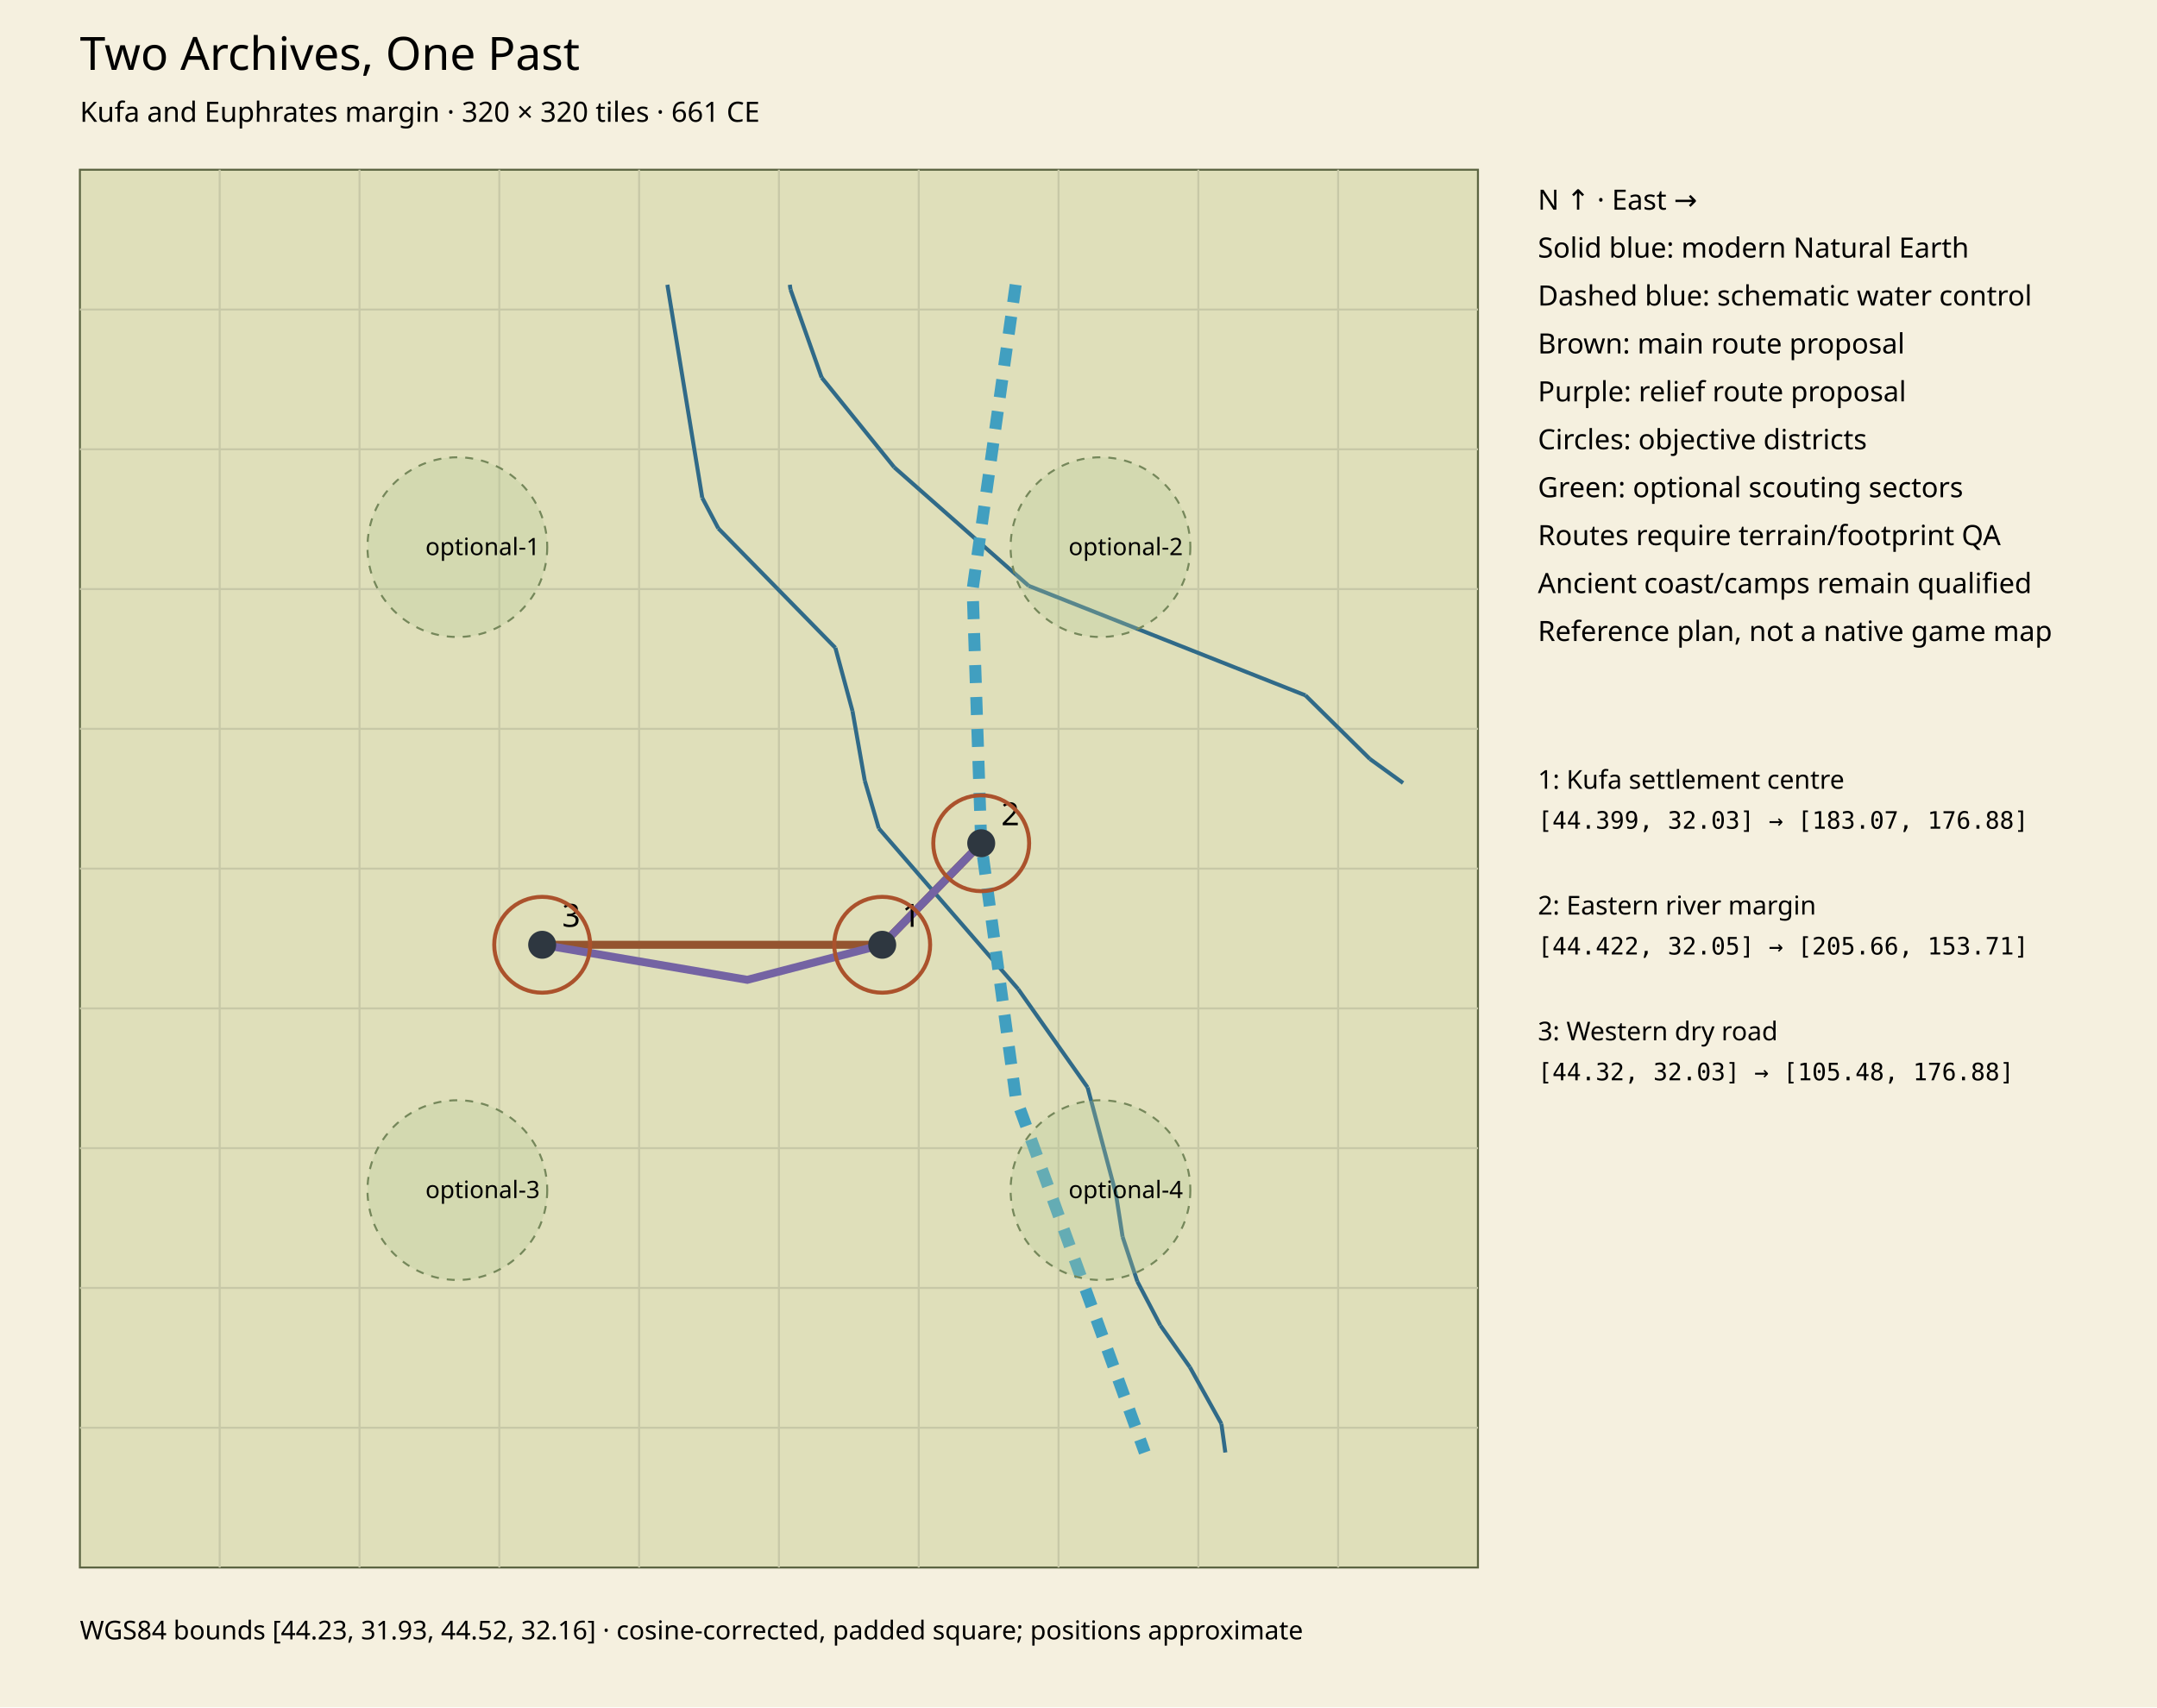
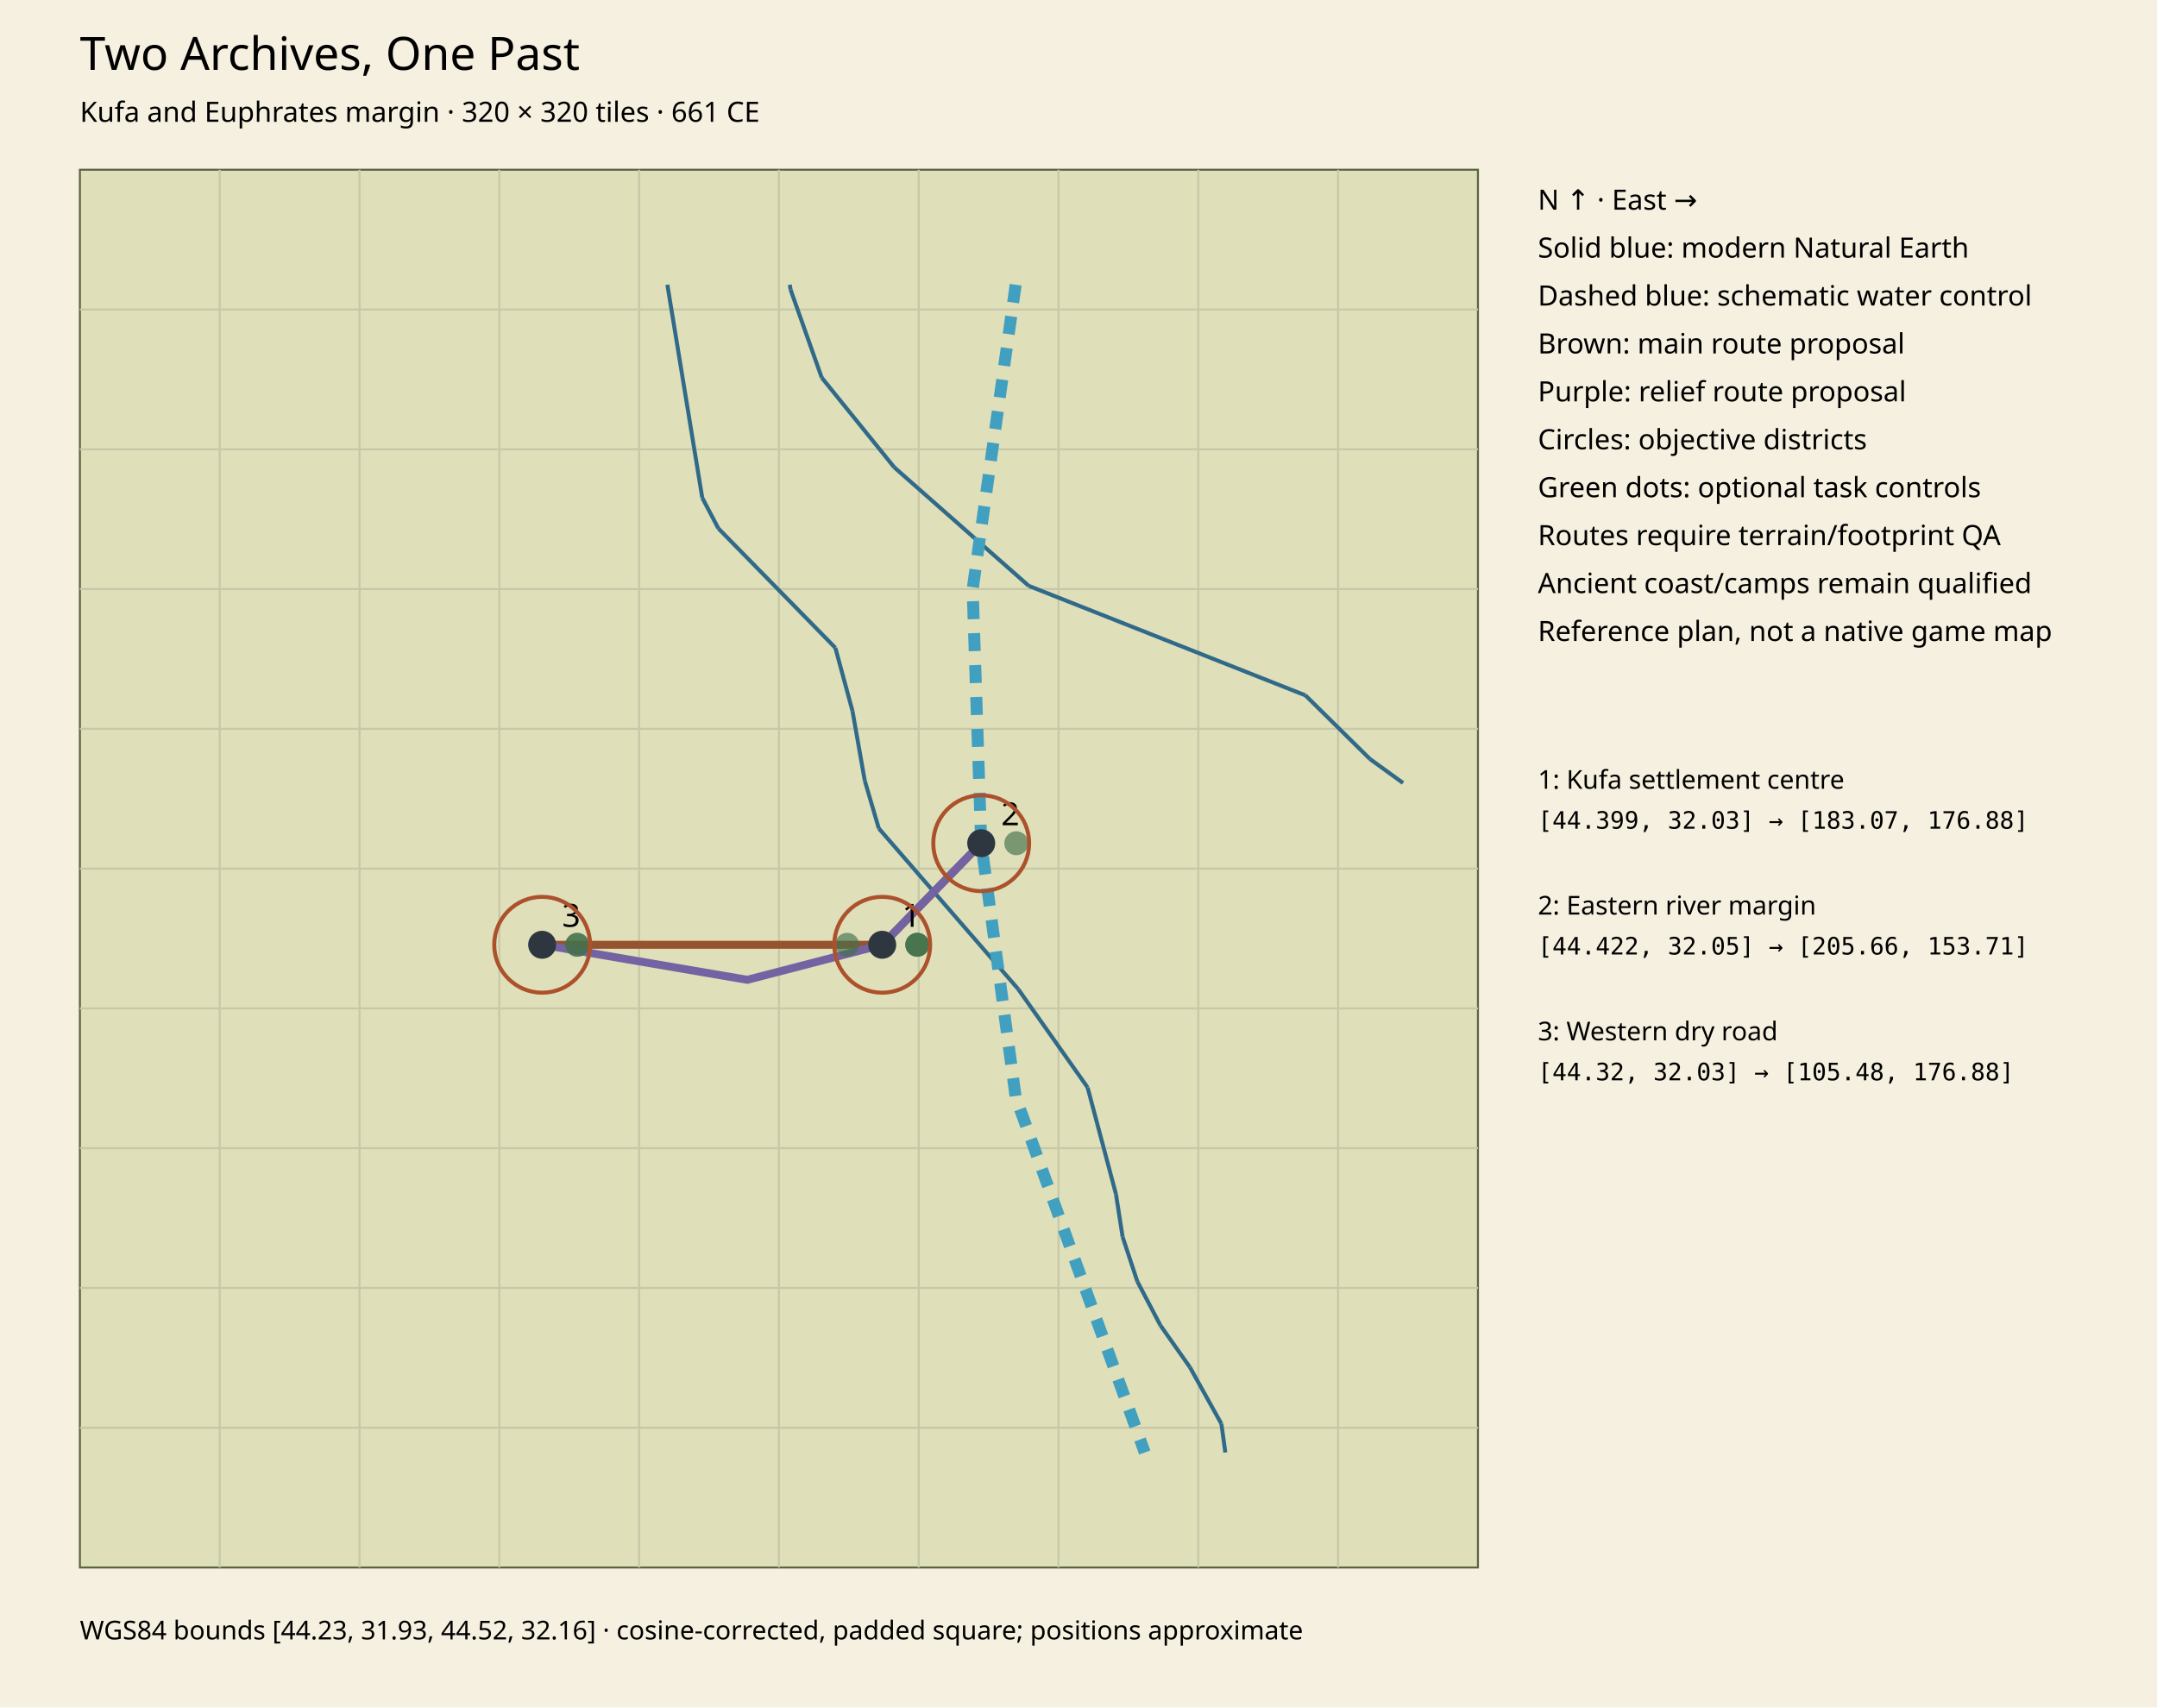
<svg xmlns="http://www.w3.org/2000/svg" viewBox="0 0 1080 855" role="img" aria-label="Two Archives, One Past: geographic design controls">
  <rect width="1080" height="855" fill="#f5f0df" />
  <text x="40" y="35" font-family="sans-serif" font-size="23">Two Archives, One Past</text>
  <text x="40" y="61" font-family="sans-serif" font-size="14">Kufa and Euphrates margin · 320 × 320 tiles · 661 CE</text>
  <rect x="40" y="85" width="700" height="700" fill="#dfdfba" stroke="#5c6542" />
  <path d="M 110 85 V785 M40 155 H740" stroke="#c7c8a7" fill="none" />
  <path d="M 180 85 V785 M40 225 H740" stroke="#c7c8a7" fill="none" />
  <path d="M 250 85 V785 M40 295 H740" stroke="#c7c8a7" fill="none" />
  <path d="M 320 85 V785 M40 365 H740" stroke="#c7c8a7" fill="none" />
  <path d="M 390 85 V785 M40 435 H740" stroke="#c7c8a7" fill="none" />
  <path d="M 460 85 V785 M40 505 H740" stroke="#c7c8a7" fill="none" />
  <path d="M 530 85 V785 M40 575 H740" stroke="#c7c8a7" fill="none" />
  <path d="M 600 85 V785 M40 645 H740" stroke="#c7c8a7" fill="none" />
  <path d="M 670 85 V785 M40 715 H740" stroke="#c7c8a7" fill="none" />
  <polyline points="395.46,142.60 395.82,145.04" fill="none" stroke="#306a88" stroke-width="2" />
  <polyline points="395.82,145.04 411.42,189.10" fill="none" stroke="#306a88" stroke-width="2" />
  <polyline points="411.42,189.10 447.73,234.02" fill="none" stroke="#306a88" stroke-width="2" />
  <polyline points="447.73,234.02 515.08,293.40" fill="none" stroke="#306a88" stroke-width="2" />
  <polyline points="515.08,293.40 653.63,348.24" fill="none" stroke="#306a88" stroke-width="2" />
  <polyline points="653.63,348.24 685.91,380.10" fill="none" stroke="#306a88" stroke-width="2" />
  <polyline points="685.91,380.10 702.50,392.12" fill="none" stroke="#306a88" stroke-width="2" />
  <polyline points="334.15,142.60 351.62,249.31" fill="none" stroke="#306a88" stroke-width="2" />
  <polyline points="351.62,249.31 359.67,264.63" fill="none" stroke="#306a88" stroke-width="2" />
  <polyline points="359.67,264.63 418.26,324.43" fill="none" stroke="#306a88" stroke-width="2" />
  <polyline points="418.26,324.43 426.84,356.09" fill="none" stroke="#306a88" stroke-width="2" />
  <polyline points="426.84,356.09 432.99,390.96" fill="none" stroke="#306a88" stroke-width="2" />
  <polyline points="432.99,390.96 440.01,414.86" fill="none" stroke="#306a88" stroke-width="2" />
  <polyline points="440.01,414.86 509.81,495.34" fill="none" stroke="#306a88" stroke-width="2" />
  <polyline points="509.81,495.34 544.55,544.59" fill="none" stroke="#306a88" stroke-width="2" />
  <polyline points="544.55,544.59 558.75,597.97" fill="none" stroke="#306a88" stroke-width="2" />
  <polyline points="558.75,597.97 562.08,619.39" fill="none" stroke="#306a88" stroke-width="2" />
  <polyline points="562.08,619.39 569.45,641.73" fill="none" stroke="#306a88" stroke-width="2" />
  <polyline points="569.45,641.73 581.02,663.76" fill="none" stroke="#306a88" stroke-width="2" />
  <polyline points="581.02,663.76 595.76,684.67" fill="none" stroke="#306a88" stroke-width="2" />
  <polyline points="595.76,684.67 611.54,713.03" fill="none" stroke="#306a88" stroke-width="2" />
  <polyline points="611.54,713.03 613.52,727.40" fill="none" stroke="#306a88" stroke-width="2" />
  <polyline points="508.54,142.60 486.99,295.15 491.29,422.29 508.54,549.41 573.18,727.40" fill="none" stroke="#419fc0" stroke-width="6" stroke-dasharray="9 7" />
  <polyline points="271.46,473.14 441.72,473.14 491.29,422.29" fill="none" stroke="#94542f" stroke-width="4" />
  <polyline points="271.46,473.14 374.16,490.69 441.72,473.14 491.29,422.29" fill="none" stroke="#7463a3" stroke-width="4" />
-   <circle cx="229.00" cy="274.00" r="45" fill="#b6c997" fill-opacity=".3" stroke="#75875a" stroke-dasharray="4 4" />
-   <text x="213.00" y="278.00" font-family="sans-serif" font-size="12">optional-1</text>
-   <circle cx="551.00" cy="274.00" r="45" fill="#b6c997" fill-opacity=".3" stroke="#75875a" stroke-dasharray="4 4" />
-   <text x="535.00" y="278.00" font-family="sans-serif" font-size="12">optional-2</text>
-   <circle cx="229.00" cy="596.00" r="45" fill="#b6c997" fill-opacity=".3" stroke="#75875a" stroke-dasharray="4 4" />
-   <text x="213.00" y="600.00" font-family="sans-serif" font-size="12">optional-3</text>
-   <circle cx="551.00" cy="596.00" r="45" fill="#b6c997" fill-opacity=".3" stroke="#75875a" stroke-dasharray="4 4" />
-   <text x="535.00" y="600.00" font-family="sans-serif" font-size="12">optional-4</text>
+   <circle cx="289.02" cy="473.14" r="6" fill="#43714b" fill-opacity=".65" />
+   <circle cx="424.17" cy="473.14" r="6" fill="#43714b" fill-opacity=".65" />
+   <circle cx="459.28" cy="473.14" r="6" fill="#43714b" fill-opacity=".65" />
+   <circle cx="508.85" cy="422.29" r="6" fill="#43714b" fill-opacity=".65" />
+   <circle cx="459.28" cy="473.14" r="6" fill="#43714b" fill-opacity=".65" />
+   <circle cx="459.28" cy="473.14" r="6" fill="#43714b" fill-opacity=".65" />
+   <circle cx="289.02" cy="473.14" r="6" fill="#43714b" fill-opacity=".65" />
  <circle cx="441.72" cy="473.14" r="7" fill="#2e3740" />
  <text x="451.72" y="464.14" font-family="sans-serif" font-size="16">1</text>
  <circle cx="491.29" cy="422.29" r="7" fill="#2e3740" />
  <text x="501.29" y="413.29" font-family="sans-serif" font-size="16">2</text>
  <circle cx="271.46" cy="473.14" r="7" fill="#2e3740" />
  <text x="281.46" y="464.14" font-family="sans-serif" font-size="16">3</text>
  <circle cx="271.46" cy="473.14" r="24" fill="none" stroke="#ab522c" stroke-width="2" />
  <circle cx="441.72" cy="473.14" r="24" fill="none" stroke="#ab522c" stroke-width="2" />
  <circle cx="491.29" cy="422.29" r="24" fill="none" stroke="#ab522c" stroke-width="2" />
  <text x="770" y="105" font-family="sans-serif" font-size="14">N ↑ · East →</text>
  <text x="770" y="129" font-family="sans-serif" font-size="14">Solid blue: modern Natural Earth</text>
  <text x="770" y="153" font-family="sans-serif" font-size="14">Dashed blue: schematic water control</text>
  <text x="770" y="177" font-family="sans-serif" font-size="14">Brown: main route proposal</text>
  <text x="770" y="201" font-family="sans-serif" font-size="14">Purple: relief route proposal</text>
  <text x="770" y="225" font-family="sans-serif" font-size="14">Circles: objective districts</text>
-   <text x="770" y="249" font-family="sans-serif" font-size="14">Green: optional scouting sectors</text>
+   <text x="770" y="249" font-family="sans-serif" font-size="14">Green dots: optional task controls</text>
  <text x="770" y="273" font-family="sans-serif" font-size="14">Routes require terrain/footprint QA</text>
  <text x="770" y="297" font-family="sans-serif" font-size="14">Ancient coast/camps remain qualified</text>
  <text x="770" y="321" font-family="sans-serif" font-size="14">Reference plan, not a native game map</text>
  <text x="770" y="395" font-family="sans-serif" font-size="13">1: Kufa settlement centre</text>
  <text x="770" y="415" font-family="monospace" font-size="12">[44.399, 32.03] → [183.07, 176.88]</text>
  <text x="770" y="458" font-family="sans-serif" font-size="13">2: Eastern river margin</text>
  <text x="770" y="478" font-family="monospace" font-size="12">[44.422, 32.05] → [205.66, 153.71]</text>
  <text x="770" y="521" font-family="sans-serif" font-size="13">3: Western dry road</text>
  <text x="770" y="541" font-family="monospace" font-size="12">[44.32, 32.03] → [105.48, 176.88]</text>
  <text x="40" y="821" font-family="sans-serif" font-size="13">WGS84 bounds [44.23, 31.93, 44.52, 32.16] · cosine-corrected, padded square; positions approximate</text>
</svg>
